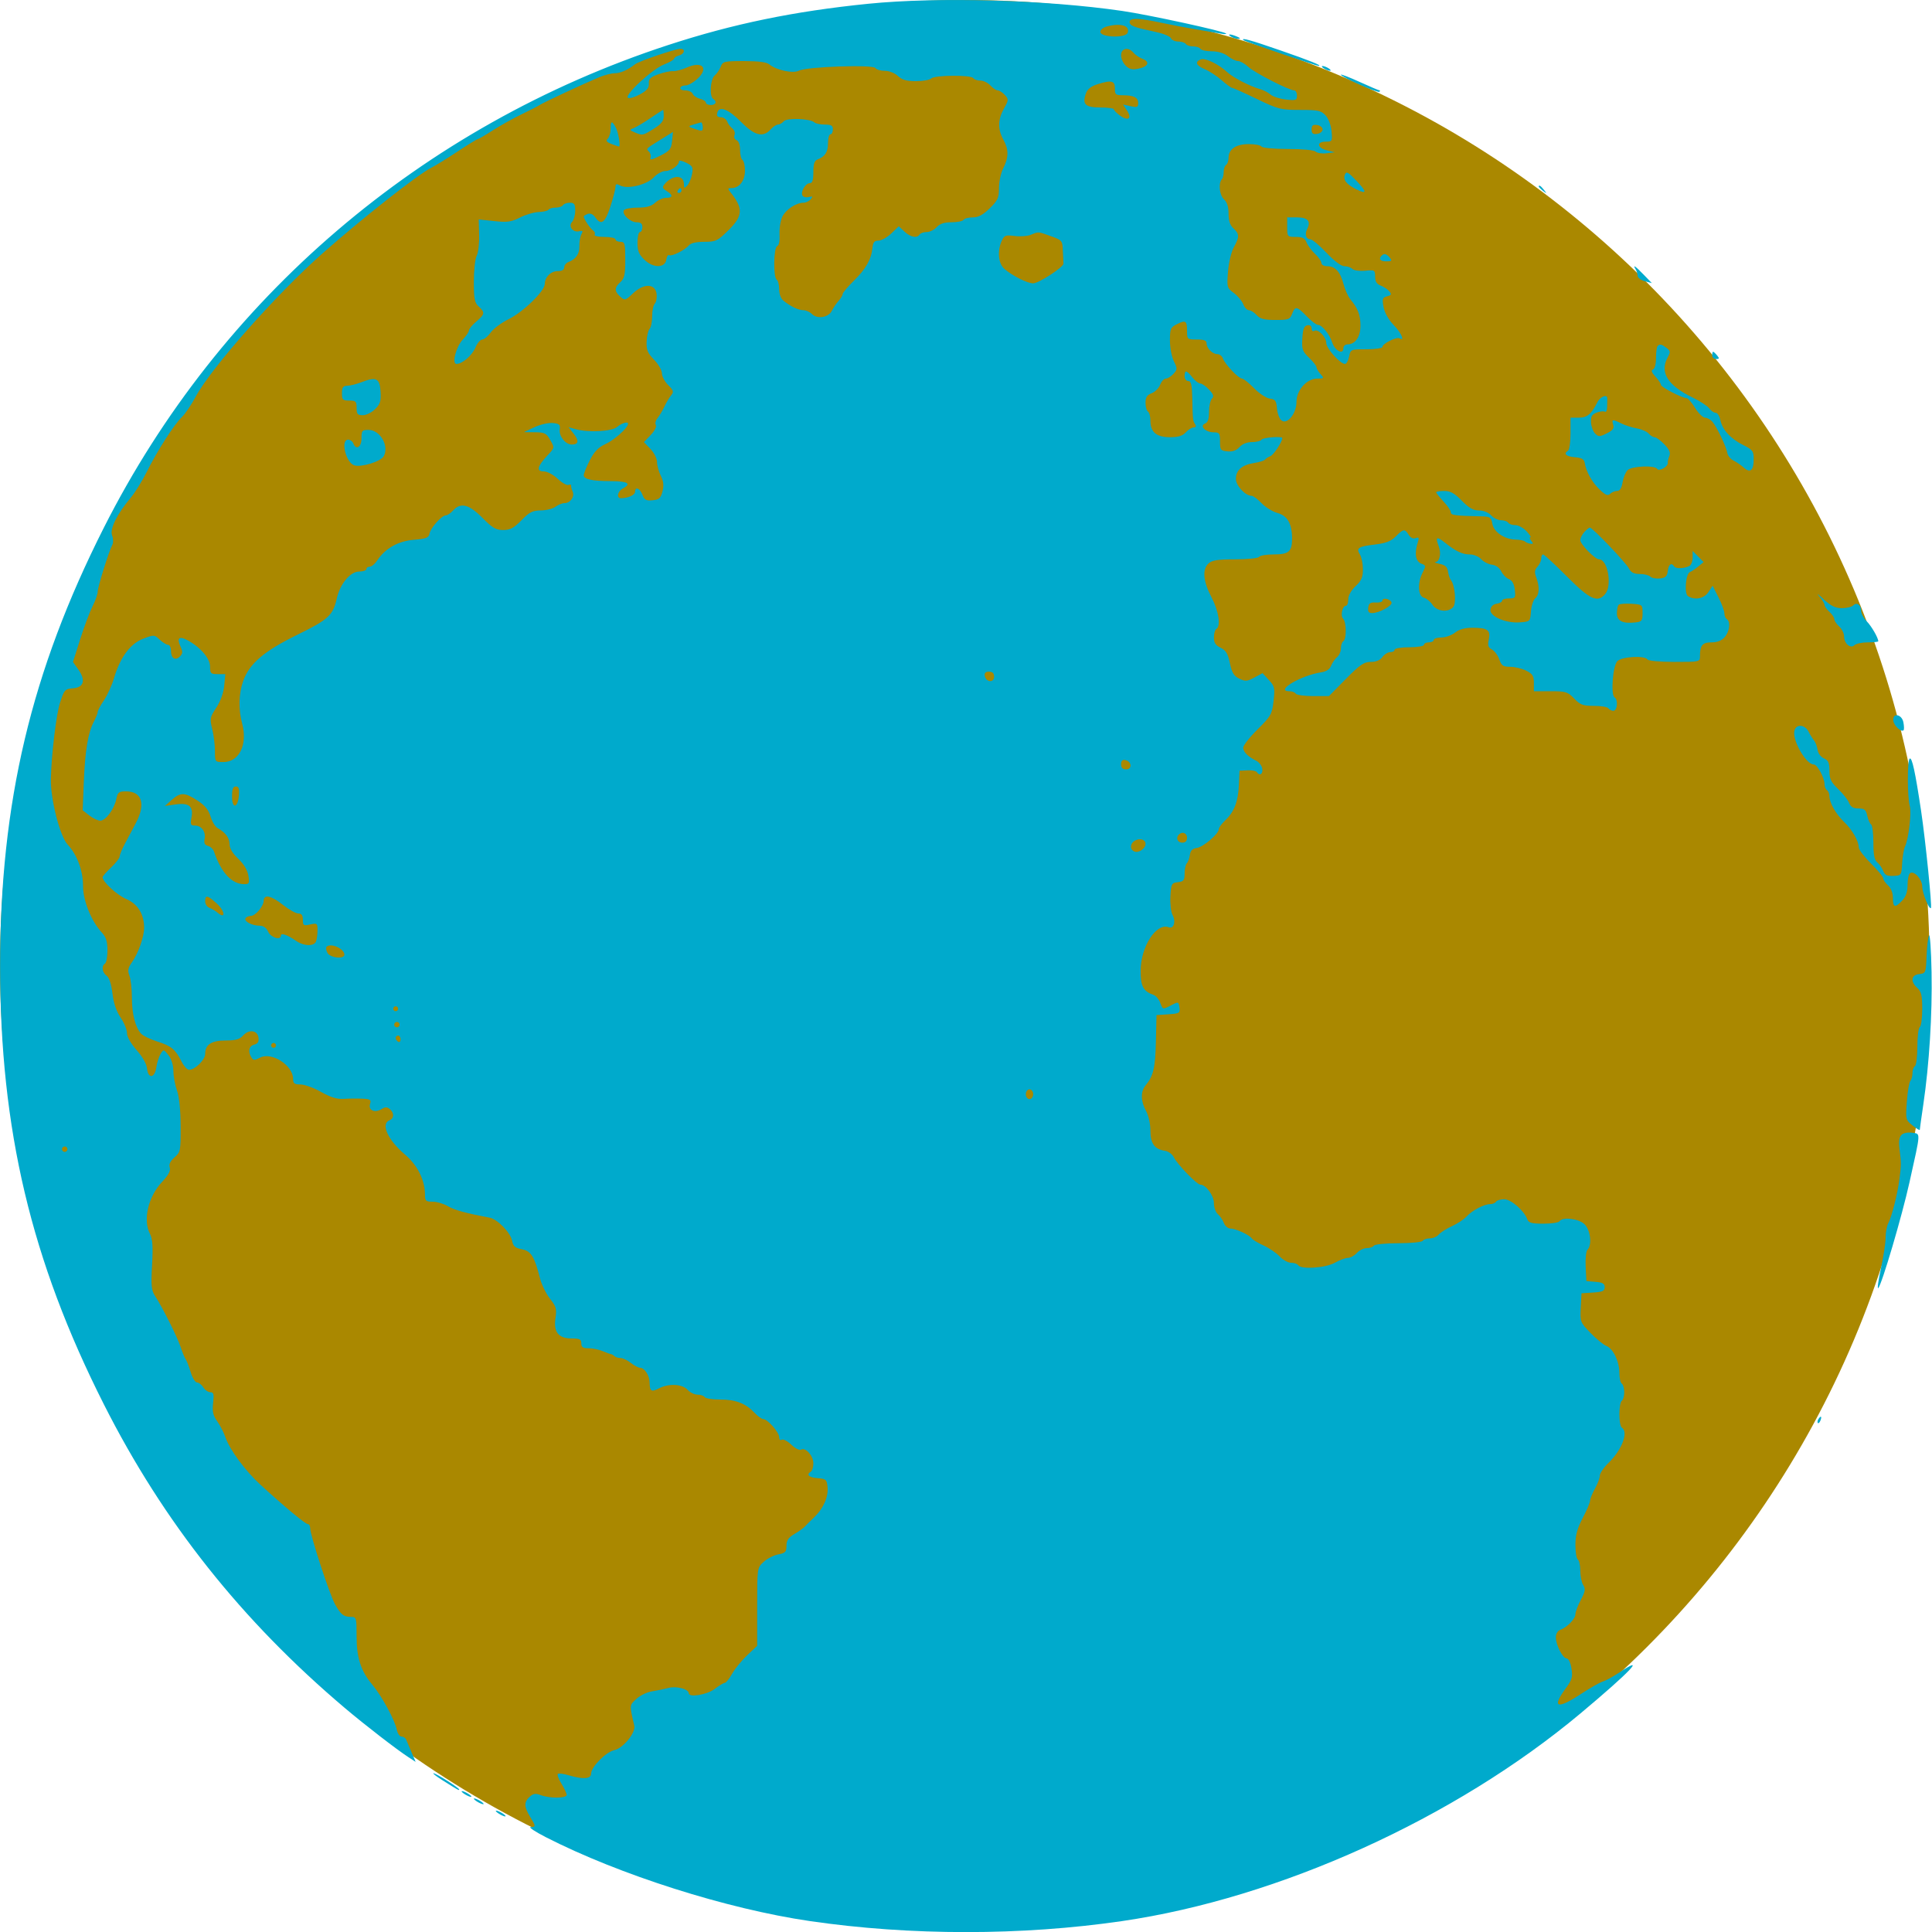
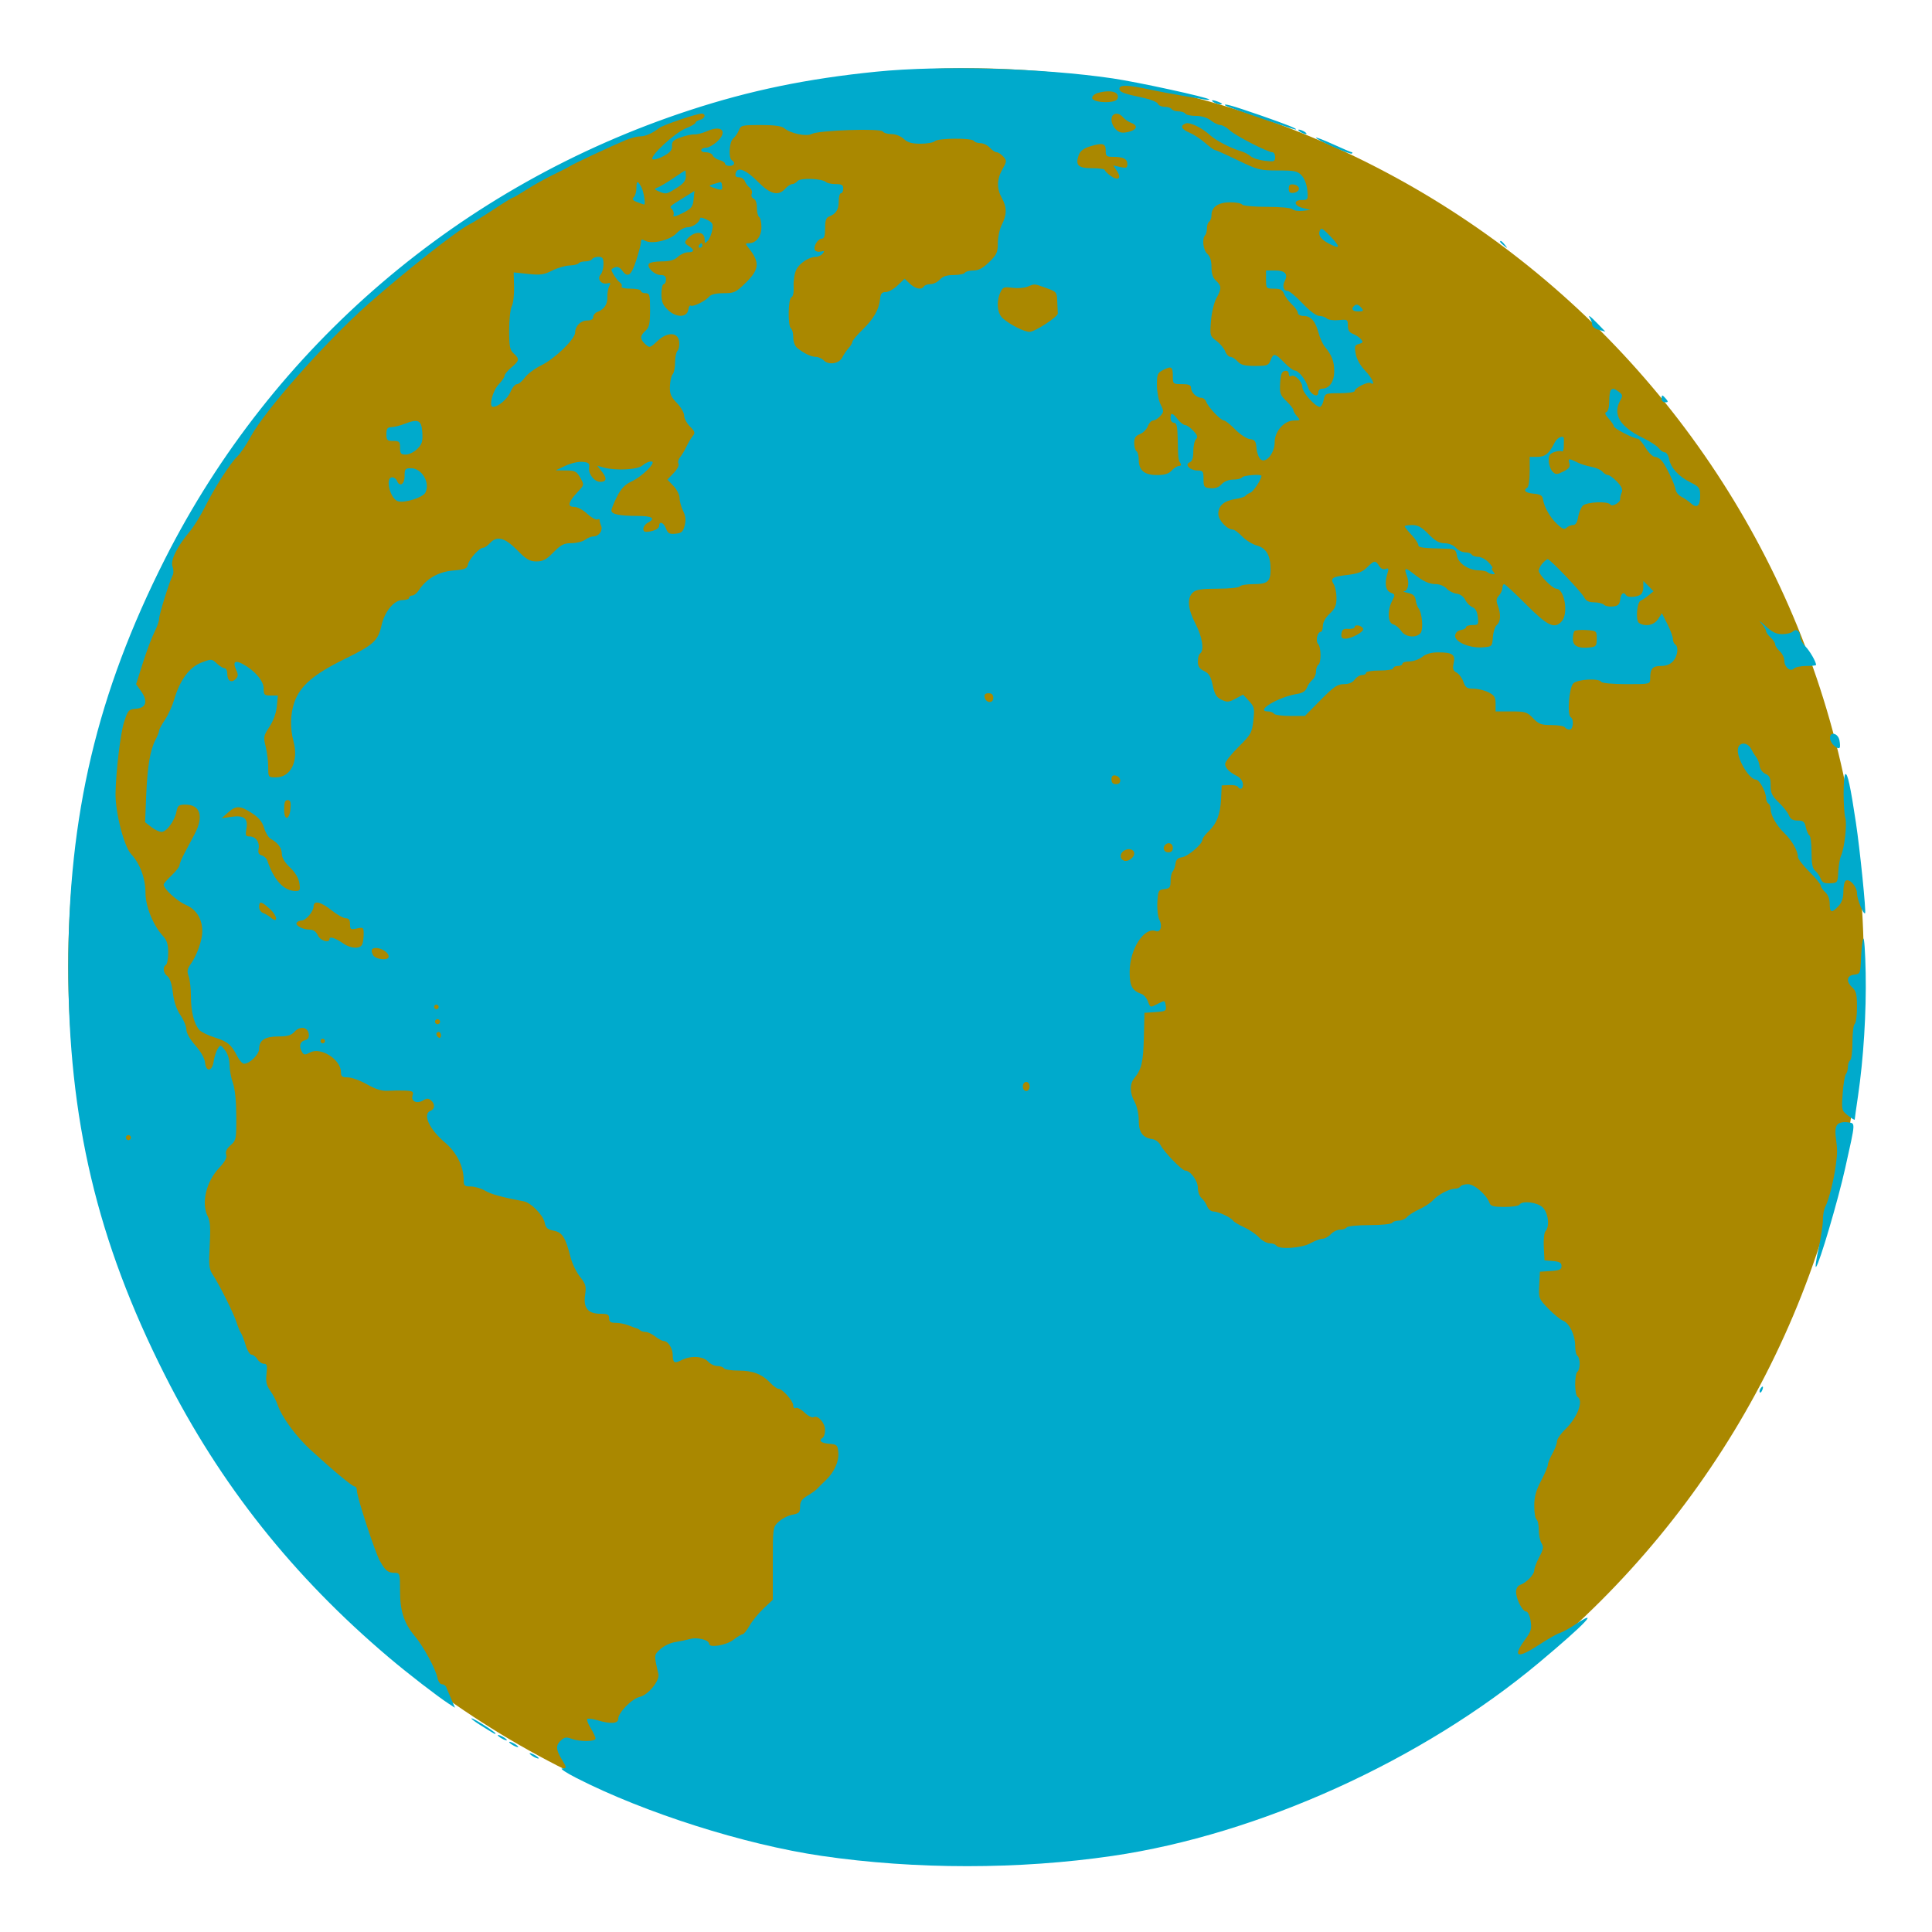
- <svg xmlns="http://www.w3.org/2000/svg" viewBox="0 0 791 791" width="56" height="56">
+ <svg xmlns="http://www.w3.org/2000/svg" viewBox="-30 -30 850 850" width="56" height="56">
  <circle fill="#aa8800" cx="395" cy="395" r="395" />
  <path fill="#00aacc" fill-rule="evenodd" d="M355.5 1.54c-30.403 3.064-55.447 8.232-82 16.921C172.695 51.449 89.913 122.253 42.543 216 12.717 275.027.041 328.563.041 395.5S12.717 515.973 42.543 575c24.339 48.168 56.414 88.573 98.732 124.371 8.157 6.9 21.243 17.01 26.06 20.132l2.834 1.838-1.675-3.921a699 699 0 0 1-2.192-5.17c-.284-.687-1.134-1.25-1.89-1.25s-1.625-1.237-1.933-2.75c-.828-4.08-6.181-13.916-10.123-18.603-4.575-5.439-6.356-10.928-6.356-19.592 0-7.682-.104-8.056-2.25-8.07-3.083-.021-4.183-.887-6.586-5.181-2.226-3.977-10.164-28.257-10.164-31.088 0-.944-.428-1.716-.951-1.716-1.014 0-9.436-6.989-19.281-16-6.448-5.902-12.746-14.459-14.569-19.794-.619-1.812-2.097-4.658-3.284-6.325-1.692-2.376-2.05-3.987-1.659-7.456.409-3.634.206-4.425-1.138-4.425-.9 0-2.199-.9-2.886-2s-1.849-2-2.582-2-1.901-1.912-2.595-4.25-1.606-4.7-2.028-5.25-1.315-2.703-1.986-4.785c-1.312-4.073-7.492-16.449-10.49-21.008-1.584-2.408-1.761-4.174-1.285-12.811.415-7.53.204-10.686-.851-12.707-2.977-5.707-.765-15.234 4.944-21.297 2.645-2.809 3.569-4.543 3.14-5.895-.416-1.31.2-2.618 1.947-4.137 2.444-2.125 2.552-2.676 2.51-12.79-.027-6.579-.588-12.08-1.485-14.57-.792-2.2-1.458-5.8-1.478-8-.023-2.443-.812-4.973-2.028-6.5-1.954-2.455-2.012-2.464-3.227-.5-.681 1.1-1.463 3.575-1.738 5.5-.64 4.479-3.373 4.802-3.798.45-.18-1.839-1.868-4.818-4.249-7.5-2.374-2.674-3.951-5.455-3.952-6.968 0-1.385-1.182-4.256-2.625-6.38-1.727-2.541-2.867-5.917-3.333-9.873-.45-3.811-1.319-6.458-2.376-7.231-1.851-1.353-2.21-4.044-.667-4.998.55-.34 1-2.776 1-5.413 0-3.62-.565-5.404-2.305-7.282-4.309-4.65-7.695-13.041-7.695-19.072 0-6.295-2.435-12.829-6.329-16.985-3.12-3.33-6.997-18.481-6.844-26.748.178-9.605 2.184-26.439 3.718-31.201 1.742-5.408 2.02-5.716 5.396-6 4.429-.372 5.222-3.357 2.067-7.787l-2.13-2.992 2.979-9.389c1.638-5.163 3.916-11.225 5.061-13.47S40 243.262 40 242.262c0-1.917 4.628-16.739 5.998-19.209.441-.796.397-2.515-.099-3.82-1.015-2.668 1.994-8.76 7.653-15.496 1.739-2.069 4.669-6.794 6.512-10.5 4.28-8.607 11.285-19.543 14.391-22.466 1.327-1.249 3.905-5.056 5.729-8.461 6.226-11.621 33.179-42.066 51.816-58.53 16.474-14.552 38.992-32.28 44.592-35.107 1.701-.859 6.528-3.836 10.727-6.617S195.211 57 195.525 57s3.137-1.641 6.273-3.648c3.136-2.006 8.402-4.943 11.702-6.525s6.675-3.319 7.5-3.859c1.66-1.085 18.291-8.838 24.372-11.361 2.13-.884 4.948-1.607 6.264-1.607 2.345 0 5.383-1.336 8.364-3.679C261.656 25.02 276.45 20 278.628 20c2.115 0 1.623 2.121-.628 2.71-1.1.288-2 .872-2 1.298s-1.913 1.53-4.25 2.452c-4.833 1.907-16.31 12.576-14.64 13.608.591.365 2.792-.276 4.89-1.425 2.868-1.571 3.776-2.672 3.658-4.435-.127-1.886.625-2.626 3.842-3.782 2.2-.79 4.9-1.369 6-1.287s3.662-.586 5.694-1.485c6.506-2.878 9.192.342 4.056 4.862-1.512 1.332-3.511 2.435-4.441 2.452-2.821.053-3.149 2.032-.337 2.032 1.425 0 2.834.634 3.132 1.41.297.775 1.633 1.684 2.968 2.019 1.336.335 2.428 1.051 2.428 1.59s.9.981 2 .981c2.109 0 2.691-1.455 1-2.5-1.627-1.005-1.179-8.107.604-9.586.882-.733 1.996-2.363 2.475-3.623.816-2.146 1.423-2.291 9.568-2.291 5.767 0 9.227.447 10.274 1.327 2.859 2.404 9.813 3.886 12.212 2.602 3.036-1.625 30.359-2.56 31.28-1.07.388.627 2.112 1.141 3.832 1.141 1.807 0 4.076.893 5.378 2.115 1.69 1.589 3.534 2.116 7.399 2.116 2.831 0 5.649-.502 6.263-1.116 1.39-1.39 16.365-1.49 17.215-.115.34.55 1.647 1 2.904 1s3.101.9 4.096 2 2.345 2 3 2 1.957.847 2.894 1.883c1.609 1.778 1.59 2.085-.345 5.53-2.531 4.506-2.603 8.526-.231 12.807 2.22 4.004 2.197 7.211-.083 11.684-.954 1.872-1.735 5.493-1.735 8.047 0 4.057-.479 5.111-3.792 8.346-2.749 2.684-4.659 3.703-6.941 3.703-1.732 0-3.427.45-3.767 1s-2.547 1-4.904 1c-3.016 0-4.822.593-6.096 2-.995 1.1-2.839 2-4.096 2s-2.564.45-2.904 1c-1.021 1.652-3.727 1.136-6.192-1.181l-2.321-2.18-3.067 2.93c-1.686 1.612-4.046 2.931-5.243 2.931-1.685 0-2.245.678-2.479 3-.473 4.708-2.701 8.633-7.637 13.458-2.509 2.452-4.561 4.892-4.561 5.421 0 .53-.748 1.79-1.661 2.799-.914 1.01-2.162 2.845-2.773 4.079-1.366 2.755-5.958 3.494-8.142 1.31-.862-.862-2.441-1.567-3.509-1.567-2.026 0-5.18-1.509-8.165-3.905-1.027-.824-1.75-2.763-1.75-4.691 0-1.807-.45-3.564-1-3.904-1.457-.9-1.28-13.24.196-13.732.742-.247 1.108-2.11.964-4.899-.128-2.475.416-5.75 1.209-7.279 1.514-2.918 5.636-5.59 8.623-5.59.97 0 2.294-.64 2.943-1.421.963-1.161.822-1.328-.765-.913-1.069.279-2.241.028-2.603-.558-.917-1.483 1.19-5.108 2.968-5.108 1.071 0 1.465-1.219 1.465-4.531 0-3.397.438-4.698 1.75-5.194 3.062-1.16 4.25-3.033 4.25-6.704 0-1.964.45-3.571 1-3.571s1-.9 1-2c0-1.596-.667-2-3.3-2-1.815 0-3.727-.397-4.25-.883-1.719-1.597-11.338-1.957-12.572-.47-.618.744-1.673 1.353-2.345 1.353s-2.038.9-3.033 2c-3.064 3.386-6.547 2.536-11.908-2.906-5.347-5.429-9.139-6.935-9.922-3.941-.347 1.327.063 1.847 1.455 1.847 1.066 0 2.233.787 2.594 1.75.362.962 1.321 2.247 2.132 2.855.81.608 1.204 1.809.875 2.668-.342.889.019 1.799.837 2.113.868.333 1.437 1.927 1.437 4.024 0 1.909.45 3.75 1 4.09s1 2.322 1 4.404c0 4.084-2.327 7.096-5.484 7.096-1.608 0-1.658.209-.421 1.75 5.288 6.586 5.115 9.633-.879 15.538-4.441 4.373-5.151 4.712-9.878 4.712-3.275 0-5.531.528-6.321 1.479-1.611 1.942-7.038 4.626-8.067 3.99-.444-.274-.952.521-1.129 1.766-.502 3.541-5.315 3.624-8.935.155-2.308-2.21-2.886-3.628-2.886-7.077 0-2.372.45-4.313 1-4.313s1-.9 1-2c0-1.431-.667-2-2.345-2-2.671 0-6.182-3.338-5.194-4.937.361-.585 2.899-1.063 5.64-1.063 3.6 0 5.578-.555 7.129-2 1.181-1.1 3.187-2 4.459-2 2.868 0 2.961-1.113.235-2.815-1.705-1.065-1.854-1.565-.832-2.796 3.219-3.878 7.908-3.919 7.908-.068 0 1.831.18 1.915 1.373.643.755-.805 1.638-2.902 1.964-4.659.519-2.809.233-3.373-2.373-4.673-1.63-.813-2.964-1.095-2.964-.627 0 1.689-3.193 3.995-5.531 3.995-1.313 0-3.475 1.173-4.804 2.606-2.827 3.048-10.723 4.969-13.756 3.346-1.503-.805-1.909-.688-1.909.554 0 .867-.939 4.482-2.087 8.035-2.188 6.773-3.782 7.911-6.216 4.437-.89-1.271-2.026-1.789-3.057-1.393-.902.346-1.64.812-1.64 1.036 0 1 2.622 4.957 3.771 5.69.699.447 1.01 1.234.691 1.75-.329.533 1.393.939 3.979.939 2.507 0 4.559.45 4.559 1s.9 1 2 1c1.818 0 2 .667 2 7.345 0 6.075-.346 7.658-2 9.155-2.51 2.271-2.523 3.716-.057 5.949 1.87 1.692 2.068 1.64 5.25-1.37 4.416-4.177 9.141-4.034 9.635.293.181 1.579-.157 3.357-.75 3.95S267 127.245 267 129.5s-.471 4.571-1.047 5.147-1.121 2.908-1.212 5.184c-.136 3.423.39 4.708 3.047 7.45 1.767 1.823 3.212 4.326 3.212 5.562s1.152 3.4 2.56 4.808c2.209 2.209 2.374 2.784 1.207 4.204-.744.905-1.989 2.995-2.767 4.645s-2.04 3.759-2.805 4.687-1.073 2.202-.684 2.831c.392.634-.539 2.446-2.089 4.063L263.626 181l2.687 2.805c1.478 1.542 2.687 3.948 2.687 5.346s.695 3.934 1.544 5.636c1.115 2.236 1.307 4.014.692 6.404-.712 2.77-1.372 3.36-4.044 3.622-2.649.26-3.36-.123-4.168-2.25-1.035-2.722-3.024-3.499-3.024-1.18 0 1.286-2.84 2.572-5.75 2.603-1.983.022-1.451-2.808.75-3.986 3.68-1.97 2.057-3-4.75-3.014-7.888-.016-11.25-.743-11.25-2.433 0-.668 1.103-3.393 2.452-6.057 1.779-3.515 3.492-5.323 6.25-6.595 4.977-2.296 11.524-8.901 8.823-8.901-1.027 0-2.737.788-3.8 1.75-2.102 1.904-11.741 2.442-17.084.954l-2.859-.797 2.095 2.664c2.281 2.9 2.012 4.429-.781 4.429-2.565 0-5.306-3.432-4.923-6.164.277-1.978-.161-2.383-2.859-2.645-1.752-.169-5.127.602-7.5 1.714l-4.314 2.022 4.5.043c3.982.038 4.707.406 6.294 3.194 1.793 3.149 1.792 3.152-1.106 6.243-4.226 4.509-4.733 6.593-1.602 6.593 1.427 0 3.91 1.304 5.718 3.002 1.758 1.651 3.753 2.792 4.434 2.536s1.172-.145 1.091.248.2 1.507.624 2.477c.919 2.101-.965 4.737-3.384 4.737-.928 0-2.56.661-3.628 1.468-1.067.808-3.762 1.483-5.988 1.5-3.383.027-4.688.688-7.953 4.032-3.121 3.196-4.626 4-7.491 4-2.978 0-4.417-.846-8.509-5-5.454-5.538-8.919-6.404-12-3-.995 1.1-2.331 2-2.968 2-1.676 0-6.276 5.154-6.694 7.5-.299 1.672-1.354 2.082-6.428 2.5-6.454.532-11.761 3.553-15.046 8.567-.877 1.338-2.217 2.433-2.979 2.433s-1.385.45-1.385 1-1.327 1-2.949 1c-3.649 0-7.819 5.02-9.172 11.042-1.551 6.902-3.427 8.623-16.244 14.901-13.591 6.656-19.576 11.785-22.094 18.933-1.831 5.2-1.972 11.482-.39 17.398 2.29 8.562-1.213 15.726-7.69 15.726-3.442 0-3.461-.025-3.461-4.557 0-2.507-.505-6.564-1.123-9.016-1.046-4.155-.932-4.745 1.67-8.677 1.72-2.6 2.967-6.048 3.25-8.984l.457-4.766h-3.127c-2.837 0-3.127-.29-3.127-3.132 0-3.321-4.031-7.987-9.318-10.786-3.364-1.781-4.359-.863-2.792 2.576.994 2.182.95 2.93-.242 4.122-1.887 1.887-3.648.758-3.648-2.339 0-1.343-.533-2.441-1.186-2.441s-2.195-.949-3.43-2.109c-2.199-2.066-2.34-2.073-6.792-.373-5.267 2.012-9.453 7.687-11.936 16.185-.836 2.862-2.676 6.904-4.088 8.982-1.413 2.079-2.571 4.237-2.574 4.797-.004.56-.718 2.368-1.587 4.018-2.366 4.491-3.564 11.698-4.093 24.614l-.475 11.614 2.715 2.136c1.494 1.175 3.524 2.136 4.513 2.136 2.219 0 5.739-4.779 6.566-8.916.54-2.699 1.03-3.084 3.921-3.084 6.593 0 8.204 5.16 4.058 13a2701 2701 0 0 1-4.496 8.461C49.952 347.64 49 349.966 49 350.63s-1.575 2.693-3.5 4.509-3.5 3.618-3.5 4.004c0 1.901 5.865 7.299 9.73 8.956 4.695 2.012 7.27 6.172 7.27 11.743 0 3.723-2.385 10.485-4.987 14.139-1.635 2.297-1.833 3.362-1.021 5.499.555 1.458 1.008 5.479 1.008 8.936 0 6.621 1.347 11.997 3.685 14.711.771.895 3.813 2.385 6.76 3.312 5.716 1.798 7.353 3.164 9.96 8.311.906 1.787 2.249 3.25 2.986 3.25 2.457 0 6.609-4.084 6.609-6.501 0-3.835 2.547-5.499 8.416-5.499 4.042 0 5.706-.478 7.124-2.044 2.408-2.661 5.857-2.185 6.289.867.237 1.67-.255 2.476-1.75 2.867-2.189.572-2.672 2.824-1.129 5.264.787 1.243 1.29 1.256 3.468.09 4.743-2.538 13.582 3.11 13.582 8.679 0 1.866.544 2.277 3.015 2.277 1.658 0 5.465 1.382 8.459 3.072 3.889 2.195 6.526 3.002 9.235 2.825 2.085-.136 5.509-.168 7.608-.072 3.333.153 3.737.43 3.181 2.18-.81 2.553 1.988 3.797 4.713 2.095 1.497-.935 2.273-.943 3.367-.035 1.856 1.54 1.816 3.846-.078 4.573-3.74 1.436-.767 8.049 6.327 14.076 5.127 4.355 8.173 10.491 8.173 16.464 0 2.495.363 2.822 3.132 2.822 1.723 0 4.535.83 6.25 1.844 2.655 1.57 7.461 2.892 17.118 4.707 3.117.585 8.471 6.052 9.124 9.317.479 2.396 1.234 3.07 4.024 3.594 3.757.705 5.161 2.944 7.418 11.828.669 2.635 2.518 6.429 4.109 8.431 2.54 3.196 2.814 4.172 2.24 7.999-.853 5.689 1.256 8.28 6.74 8.28 3.178 0 3.845.347 3.845 2 0 1.546.667 2 2.935 2 1.614 0 4.202.525 5.75 1.166 1.548.642 3.115 1.204 3.482 1.25.366.046 1.004.421 1.416.834.413.412 1.515.75 2.449.75s2.842.9 4.241 2 3.097 2 3.774 2c1.847 0 3.885 3.162 3.921 6.083.044 3.538.733 3.955 3.853 2.327 3.966-2.069 9.527-1.788 11.679.59.995 1.1 2.839 2 4.096 2s2.564.45 2.904 1 3.222 1 6.405 1c6.335 0 10.422 1.59 14.071 5.474 1.305 1.389 2.885 2.526 3.511 2.526 1.748 0 6.513 5.388 6.513 7.364 0 1.003.463 1.468 1.081 1.086.595-.368 2.358.555 3.919 2.05 1.568 1.502 3.349 2.402 3.982 2.011 1.785-1.103 5.018 2.495 5.018 5.585 0 1.532-.45 3.064-1 3.404-2.042 1.262-.89 2.388 2.75 2.69 3.447.285 3.776.58 4.07 3.652.387 4.04-1.727 8.793-5.515 12.402-1.543 1.469-3.255 3.17-3.805 3.78s-2.463 1.972-4.25 3.028c-2.48 1.464-3.25 2.607-3.25 4.822 0 2.507-.462 2.99-3.378 3.537-1.858.349-4.558 1.727-6 3.064-2.618 2.426-2.622 2.452-2.622 18.393v15.963l-4.065 3.835c-2.236 2.109-5.019 5.522-6.184 7.584-1.166 2.063-2.516 3.75-3.002 3.75s-2.357 1.125-4.16 2.5c-3.105 2.368-10.578 3.602-10.597 1.75-.018-1.705-5.057-3.045-8.243-2.193-1.787.478-4.882 1.121-6.877 1.428-1.996.308-4.859 1.701-6.364 3.095-2.838 2.63-2.817 2.351-.833 10.921.668 2.888-4.502 9.241-8.175 10.045-3.422.748-9.5 6.913-9.5 9.636 0 2.169-3.302 2.407-9.14.658-2.13-.638-4.146-.887-4.481-.553s.344 2.147 1.507 4.028c1.163 1.882 2.114 3.93 2.114 4.553 0 1.423-6.926 1.491-10.575.104-2.151-.818-3.086-.684-4.565.655-2.376 2.15-2.342 4.069.144 8.147 2.433 3.992 2.446 4.213.246 4.276-.963.027 1.85 1.891 6.25 4.142 30.086 15.387 74.001 29.344 108 34.324 41.153 6.029 86.847 6.029 128 0 64.28-9.416 136.147-41.984 187.577-85.005 20.556-17.194 27.385-24.431 15.663-16.596-2.332 1.558-5.261 3.148-6.509 3.533-1.247.384-5.297 2.69-9 5.123-9.776 6.426-12.01 5.602-6.206-2.291 2.616-3.557 2.937-4.665 2.372-8.197-.375-2.347-1.205-4.083-1.952-4.083-1.624 0-4.445-5.511-4.445-8.685 0-1.363.747-2.641 1.75-2.995 2.803-.99 6.25-4.519 6.25-6.4 0-.952.995-3.595 2.211-5.873 1.826-3.421 2-4.48 1-6.081-.666-1.066-1.211-3.718-1.211-5.893s-.45-4.233-1-4.573-1-3.021-1-5.957c0-3.999.753-6.772 3-11.043 1.65-3.137 3-6.319 3-7.071 0-.753.9-2.971 2-4.929s2-4.359 2-5.334c0-.976 1.596-3.321 3.548-5.212 5.522-5.353 8.293-12.698 5.452-14.454-.55-.34-1-2.815-1-5.5s.45-5.16 1-5.5 1-1.915 1-3.5-.45-3.16-1-3.5-1-2.322-1-4.405c0-4.727-2.531-9.957-5.356-11.068-1.179-.464-4.081-2.839-6.449-5.278-4.202-4.331-4.297-4.576-4-10.342l.305-5.907 4.75-.305c3.879-.249 4.75-.65 4.75-2.189 0-1.457-.853-1.956-3.75-2.196l-3.75-.31-.304-5.896c-.168-3.242.17-6.37.75-6.95 1.966-1.966 1.223-8.147-1.26-10.48-2.436-2.287-9.028-3.048-10.186-1.174-.34.55-3.306 1-6.59 1-4.788 0-6.094-.347-6.586-1.75-1.237-3.53-6.65-8.25-9.461-8.25-1.51 0-3.023.45-3.363 1s-1.422 1-2.405 1c-2.489 0-7.406 2.581-9.659 5.07-1.037 1.147-3.737 2.928-5.998 3.958s-4.69 2.57-5.397 3.422-2.329 1.55-3.604 1.55c-1.276 0-2.597.45-2.937 1-.341.552-4.824 1-10 1s-9.659.448-10 1c-.34.55-1.647 1-2.904 1s-3.101.9-4.096 2-2.627 2-3.625 2-3.417.9-5.375 2c-3.821 2.146-13.877 2.817-15 1-.34-.55-1.638-1-2.885-1s-3.357-1.164-4.691-2.586-4.309-3.446-6.613-4.497c-2.305-1.052-4.451-2.334-4.77-2.851-.867-1.402-6.579-4.066-8.719-4.066-1.031 0-2.263-1.03-2.743-2.291-.479-1.26-1.593-2.89-2.475-3.623-.882-.732-1.604-2.772-1.604-4.534 0-3.092-3.311-7.552-5.606-7.552-1.352 0-9.346-8.269-10.775-11.146-.648-1.306-2.271-2.506-3.644-2.695-4.245-.585-5.975-2.983-5.975-8.284 0-2.784-.767-6.197-1.818-8.095-2.185-3.941-2.238-7.903-.139-10.425 3.168-3.808 3.953-7.136 4.202-17.806l.255-10.951 4.411-.294c5.158-.343 5.355-.472 4.92-3.214-.312-1.962-.494-1.996-3.195-.586-3.658 1.91-3.516 1.942-4.646-1.03-.528-1.389-1.754-2.807-2.725-3.152-4.206-1.492-5.265-3.466-5.265-9.808 0-9.918 6.395-19.835 11.523-17.867 2.037.782 2.995-2.311 1.551-5.01-.656-1.225-1.054-4.682-.883-7.682.29-5.118.479-5.475 3.059-5.771 2.368-.273 2.75-.766 2.75-3.55 0-1.779.412-3.661.915-4.184.504-.522 1.066-2.075 1.25-3.45.241-1.795 1.04-2.594 2.835-2.833 2.647-.353 9-5.78 9-7.689 0-.621 1.154-2.214 2.565-3.539 3.705-3.481 5.329-7.621 5.651-14.412l.284-5.974 3.263-.16c1.794-.088 3.509.237 3.809.723 1.072 1.734 2.562.845 2.248-1.341-.176-1.224-1.285-2.704-2.463-3.289-3.476-1.725-5.357-3.618-5.357-5.39 0-.912 2.647-4.278 5.882-7.48 5.494-5.436 5.926-6.204 6.539-11.625.603-5.322.442-6.036-1.932-8.598l-2.59-2.794-3.348 1.804c-2.927 1.576-3.701 1.633-6.15.45-2.218-1.071-3.022-2.392-3.856-6.342-.829-3.921-1.642-5.27-3.8-6.304-2.055-.986-2.745-2.041-2.745-4.203 0-1.587.45-3.164 1-3.504 1.922-1.188.975-7.344-2-13-3.431-6.522-3.846-11.425-1.171-13.845 1.42-1.285 3.865-1.655 10.941-1.655 5.011 0 9.39-.45 9.73-1s2.976-1 5.859-1c6.315 0 7.641-1.128 7.641-6.501 0-6.091-1.885-9.363-6.048-10.499-1.951-.532-4.848-2.325-6.437-3.984S513.096 203 512.448 203c-2.566 0-6.448-4.165-6.448-6.918 0-3.566 2.49-5.743 7.458-6.519 2.177-.34 4.202-.976 4.5-1.414s1.28-1.066 2.182-1.398c1.308-.482 4.86-5.893 4.86-7.405 0-.851-7.948-.24-8.5.654-.34.55-2.097 1-3.904 1-2.042 0-3.988.776-5.14 2.049-1.263 1.395-2.826 1.953-4.905 1.75-2.806-.275-3.051-.6-3.051-4.05 0-3.382-.258-3.75-2.628-3.75-3.314.001-5.901-2.667-3.485-3.594 1.129-.433 1.613-1.877 1.613-4.812 0-2.306.534-4.727 1.187-5.38.915-.915.647-1.761-1.175-3.7-1.298-1.382-2.925-2.513-3.614-2.513s-2.138-1.125-3.219-2.5c-2.378-3.022-3.179-3.148-3.179-.5 0 1.111.667 2 1.5 2 1.181 0 1.532 1.54 1.652 7.25.185 8.777.202 8.933 1.183 10.5.488.778.253 1.25-.621 1.25-.772 0-2.219.9-3.214 2-1.32 1.458-3.08 2-6.5 2-5.535 0-8-2.086-8-6.77 0-1.711-.45-3.39-1-3.73s-1-1.953-1-3.584c0-2.249.609-3.197 2.518-3.923 1.385-.526 2.949-2.09 3.475-3.475S476.567 155 477.32 155c.754 0 2.161-.874 3.127-1.942 1.633-1.804 1.644-2.169.155-5.153-.881-1.767-1.602-5.585-1.602-8.485 0-4.836.244-5.395 2.94-6.74 3.526-1.759 4.06-1.366 4.06 2.987 0 3.222.133 3.333 4 3.333 2.97 0 4 .405 4 1.571 0 2.034 2.412 4.429 4.46 4.429.882 0 1.879.787 2.216 1.75.816 2.329 6.427 8.25 7.817 8.25.606 0 2.836 1.777 4.957 3.948s5.024 4.084 6.452 4.25c2.203.256 2.644.86 2.904 3.976.168 2.021.983 4.236 1.811 4.923 2.348 1.949 6.183-2.726 6.183-7.536 0-4.847 4.212-9.561 8.542-9.561 2.812 0 2.881-.096 1.313-1.829-.91-1.006-1.655-2.271-1.655-2.813 0-.541-1.37-2.296-3.044-3.9-2.714-2.601-3.013-3.46-2.75-7.928.225-3.835.705-5.089 2.044-5.344 1.088-.207 1.75.285 1.75 1.3 0 .898.478 1.337 1.063.975 1.543-.953 4.937 2.483 4.937 4.998 0 2.186 5.709 8.541 7.673 8.541.592 0 1.347-1.35 1.677-3 .593-2.966.675-3 7.125-3 3.589 0 6.525-.438 6.525-.974 0-1.34 5.83-4.249 7.029-3.508 2.322 1.435.674-2.24-2.454-5.476-2.092-2.163-3.697-5.026-4.123-7.353-.614-3.356-.441-3.879 1.446-4.373 1.766-.461 1.927-.822.914-2.042-.676-.815-2.261-1.874-3.521-2.353-1.635-.622-2.291-1.673-2.291-3.673 0-2.675-.184-2.783-4.087-2.411-2.247.214-4.587-.111-5.2-.724-.612-.612-2.083-1.113-3.268-1.113-1.315 0-4.183-2.144-7.357-5.5-2.86-3.025-5.813-5.5-6.561-5.5-1.833 0-2.468-2.09-1.315-4.328 1.598-3.101.192-4.672-4.181-4.672H527v4c0 3.91.079 4 3.525 4 2.731 0 3.72.507 4.394 2.25.478 1.237 2.042 3.341 3.475 4.674s2.606 3.021 2.606 3.75c0 .737 1.078 1.326 2.429 1.326 3.26 0 5.291 2.233 6.634 7.295.614 2.313 1.863 5.105 2.776 6.205 3.117 3.754 4.161 6.471 4.161 10.831 0 4.595-2.136 7.669-5.329 7.669-.919 0-1.671.708-1.671 1.573 0 2.784-3.448 1.063-4.526-2.259-1.155-3.559-4.2-7.314-5.933-7.314-.632 0-2.675-1.575-4.541-3.5-4.038-4.166-4.751-4.285-6-1-.865 2.275-1.479 2.5-6.82 2.5-4.6 0-6.262-.433-7.68-2-.995-1.1-2.426-2-3.18-2-.753 0-1.786-1.095-2.294-2.433-.509-1.338-2.243-3.407-3.853-4.597-2.842-2.102-2.912-2.357-2.393-8.816.295-3.674 1.359-8.121 2.377-9.933 2.343-4.173 2.317-5.482-.157-7.721-1.394-1.261-2-3.08-2-6 0-2.831-.61-4.742-1.881-5.892-1.849-1.674-2.372-6.689-.855-8.206.405-.404.736-1.759.736-3.01s.45-2.552 1-2.892 1-1.647 1-2.904c0-3.54 3.038-5.596 8.27-5.596 2.536 0 4.89.45 5.23 1 .347.561 5.11 1 10.859 1 5.958 0 10.69.449 11.314 1.073.59.59 2.592.894 4.45.675l3.377-.397-3.25-.801c-4.022-.99-4.363-3.55-.474-3.55 2.66 0 2.761-.179 2.395-4.25-.221-2.471-1.247-5.192-2.45-6.5-1.831-1.99-3.039-2.25-10.462-2.25-7.901 0-8.939-.264-17.706-4.5-5.122-2.475-9.645-4.5-10.051-4.5s-2.34-1.406-4.297-3.125c-1.958-1.719-5.055-3.75-6.882-4.514-3.611-1.508-4.261-3.064-1.692-4.049 1.824-.7 7.259 1.93 10.832 5.242 2.437 2.257 9.19 5.736 13.537 6.972 1.375.391 3.269 1.386 4.209 2.211.941.825 3.753 1.73 6.25 2.011 4.127.465 4.541.318 4.541-1.618 0-1.171-.515-2.13-1.145-2.13-2.103 0-16.17-7.211-18.77-9.622-1.41-1.308-3.296-2.378-4.19-2.378s-2.769-.9-4.168-2c-1.588-1.249-4.057-2-6.576-2-2.218 0-4.311-.45-4.651-1s-1.69-1-3-1-2.66-.45-3-1-1.731-1-3.09-1c-1.36 0-2.706-.609-2.992-1.352-.285-.744-3.084-1.897-6.218-2.563-9.114-1.934-10.7-2.543-10.7-4.109 0-1.76 3.782-1.634 13.5.453 3.575.767 9.65 1.921 13.5 2.565s8.35 1.415 10 1.716 2.775.31 2.5.022c-.945-.987-31.506-7.638-42.5-9.248-31.044-4.548-75.578-5.808-104-2.944m97.5 9.355c-1.375.382-2.5 1.35-2.5 2.15 0 2.259 10.302 2.635 11.157.407 1.136-2.961-2.909-4.156-8.657-2.557M504 15c.825.533 2.175.945 3 .914.989-.036.819-.347-.5-.914-2.749-1.181-4.328-1.181-2.5 0m5.114 1.447c.521.522 29.927 10.568 30.799 10.523 1.537-.08-3.556-2.136-15.738-6.355-12.235-4.237-16.238-5.345-15.061-4.168m-49.447 4.22c-1.267 1.266-.661 4.339 1.228 6.228 1.447 1.447 2.671 1.737 5.175 1.224 4.046-.827 4.893-2.802 1.72-4.009-1.305-.496-2.971-1.624-3.704-2.506-1.389-1.675-3.281-2.076-4.419-.937M542 28c.825.533 1.95.969 2.5.969s.325-.436-.5-.969-1.95-.969-2.5-.969-.325.436.5.969m7 2.59c0 .894 15.141 7.603 15.76 6.983.315-.315.33-.573.032-.573s-3.973-1.564-8.167-3.475S549 30.293 549 30.59m-99.5 3.842c-2.775.863-4.276 2.023-4.902 3.789-1.59 4.487-.277 5.779 5.871 5.779 3.042 0 5.545.337 5.562.75s1.147 1.562 2.509 2.553c3.338 2.43 5.057 1.257 2.927-1.994l-1.642-2.506 3.087.678c2.636.579 3.088.389 3.088-1.295 0-2.272-1.827-3.186-6.371-3.186-2.835 0-3.203-.317-3.168-2.723.046-3.217-1.355-3.588-6.961-1.845M266.362 48.318c-2.674 1.825-5.762 3.67-6.862 4.1-1.9.743-1.875.835.5 1.838 3.079 1.301 3.197 1.276 7.917-1.704 2.82-1.78 3.833-3.098 3.833-4.986 0-1.411-.118-2.566-.263-2.566-.144 0-2.451 1.493-5.125 3.318M250 52.8c0 1.54-.523 3.323-1.163 3.963-.884.884-.508 1.412 1.565 2.2 1.501.57 2.852 1.037 3.002 1.037.738 0-.206-5.774-1.266-7.75-1.598-2.977-2.138-2.838-2.138.55m34-1.838c-2.11.644-2.227.862-.75 1.4 4.231 1.542 4.616 1.506 4.471-.419-.081-1.069-.388-1.898-.684-1.843-.295.055-1.662.443-3.037.862M537 53c0 1.646.518 2.065 2.25 1.82 1.237-.176 2.25-.995 2.25-1.82s-1.013-1.644-2.25-1.82c-1.732-.245-2.25.174-2.25 1.82m-266.5 4.146c-6.29 3.91-6.072 3.682-4.761 4.993.607.607.863 1.734.568 2.504-.375.976.821.713 3.962-.872 3.949-1.994 4.546-2.728 4.891-6.021.216-2.062.381-3.741.366-3.731-.014.01-2.276 1.418-5.026 3.127m280.136 14.359c-.819 2.136.598 3.967 4.632 5.979 4.48 2.235 4.481 1.146.005-3.559-3.37-3.542-4.067-3.905-4.637-2.42M630 76.378c0 .207.788.995 1.75 1.75 1.586 1.243 1.621 1.208.378-.378-1.307-1.666-2.128-2.195-2.128-1.372M277.5 78c-.34.55-.141 1 .441 1S279 78.55 279 78s-.198-1-.441-1-.719.45-1.059 1m-47 6c-.34.55-1.69 1-3 1s-2.615.376-2.899.836-2.101.896-4.037.969c-1.937.073-5.401 1.091-7.698 2.264-3.532 1.801-5.158 2.026-10.524 1.451l-6.347-.68.173 6.33c.096 3.482-.353 7.313-.997 8.514-.644 1.202-1.171 5.969-1.171 10.595 0 7.141.302 8.684 2 10.221 2.662 2.409 2.538 3.177-1 6.153-1.65 1.389-3 3.023-3 3.631 0 .609-1.142 2.298-2.538 3.755-2.747 2.868-4.568 9.961-2.558 9.961 2.362 0 6.408-3.502 7.746-6.704.757-1.813 2.015-3.296 2.795-3.296s2.339-1.292 3.463-2.871 4.45-4.048 7.389-5.486c5.866-2.87 14.685-11.441 14.735-14.321.051-2.907 2.468-5.322 5.328-5.322 1.704 0 2.64-.543 2.64-1.531 0-.843.787-1.83 1.75-2.194 3.063-1.16 4.552-3.342 4.462-6.535-.049-1.706.326-3.877.832-4.823.738-1.378.562-1.627-.881-1.249-2.571.672-4.648-2.019-2.942-3.812.709-.746 1.287-2.819 1.284-4.606-.004-2.676-.392-3.25-2.196-3.25-1.205 0-2.469.45-2.809 1M422 96.145c-1.375.561-4.348.775-6.607.476-3.668-.485-4.23-.275-5.25 1.965-1.914 4.2-1.418 9.357 1.107 11.526 3.316 2.849 9.373 5.888 11.734 5.888 2.314 0 12.571-6.688 12.416-8.095-.055-.498-.167-2.841-.25-5.207-.146-4.187-.278-4.349-4.9-6.005-5.39-1.932-4.927-1.902-8.25-.548m143.667 8.522c-1.379 1.379-.58 2.333 1.955 2.333 2.218 0 2.431-.232 1.378-1.5-1.355-1.632-2.298-1.868-3.333-.833m103.998 5.583c.43.688.794 1.891.809 2.675.014.784 1.332 1.776 2.928 2.204l2.901.779-3.348-3.454c-3.466-3.577-4.643-4.365-3.29-2.204m9.002 31.417c-.367.366-.667 2.579-.667 4.916 0 2.496-.516 4.435-1.25 4.696-.868.31-.563 1.195 1 2.898 1.237 1.349 2.258 2.873 2.268 3.387.018.947 8.711 5.436 10.526 5.436.541 0 2.096 1.8 3.456 4s3.196 4 4.081 4 2.265.787 3.066 1.75c1.886 2.265 5.656 10.183 6.058 12.725.172 1.086 1.318 2.476 2.547 3.089 1.229.612 3.109 1.905 4.178 2.873 2.631 2.381 4.07 1.208 4.07-3.319 0-3.433-.376-3.951-4.289-5.906-5.199-2.596-8.578-6.296-9.37-10.259-.325-1.624-1.184-2.953-1.909-2.953s-1.907-.806-2.625-1.791c-.719-.985-3.788-2.991-6.819-4.457-10.302-4.983-13.6-10.38-10.133-16.584 1.13-2.023 1.06-2.516-.526-3.718-2.09-1.584-2.726-1.72-3.662-.783M701 145.5c0 .825.73 1.5 1.622 1.5 1.329 0 1.398-.271.378-1.5-.685-.825-1.415-1.5-1.622-1.5s-.378.675-.378 1.5m-553 10.981c-1.925.752-4.512 1.401-5.75 1.443-1.816.061-2.25.654-2.25 3.076 0 2.667.333 3 3 3s3 .333 3 3c0 2.548.384 3 2.545 3 1.4 0 3.675-1.129 5.055-2.509 2.096-2.096 2.459-3.289 2.204-7.25-.348-5.421-1.78-6.111-7.804-3.76m505.982 8.232c-2.446 4.885-4.149 6.287-7.637 6.287H643v6.441c0 3.543-.45 6.719-1 7.059-2.04 1.261-.891 2.388 2.742 2.69 2.833.235 3.821.795 4.068 2.31.594 3.645 3.011 7.962 6.127 10.943 2.383 2.281 3.345 2.675 4.27 1.75.656-.656 1.944-1.193 2.862-1.193 1.134 0 1.852-1.126 2.239-3.51.313-1.931 1.24-4.181 2.059-5 1.688-1.688 11.146-2.087 12.12-.51.74 1.196 4.562-.972 4.345-2.464-.081-.559.207-1.83.64-2.826.57-1.309.009-2.622-2.029-4.75-1.55-1.617-3.353-2.94-4.008-2.94s-1.74-.663-2.413-1.474-2.865-1.77-4.872-2.133c-2.008-.363-4.865-1.275-6.35-2.027-3.57-1.806-4.05-1.728-3.329.542.46 1.449-.172 2.295-2.627 3.52-2.909 1.451-3.386 1.459-4.771.073-.847-.846-1.608-2.911-1.692-4.588-.121-2.396.375-3.25 2.317-3.988 1.358-.517 2.882-.685 3.386-.373.504.311.916-.586.916-1.993s.024-2.897.053-3.309c.144-2.052-2.85-.976-4.071 1.463M148 179.5c0 3.631-2.227 4.956-3.362 2-.316-.825-1.264-1.5-2.107-1.5-3.203 0-.941 9.418 2.528 10.519 2.87.911 10.903-1.58 12.059-3.739 2.288-4.276-1.497-10.78-6.273-10.78-2.585 0-2.845.32-2.845 3.5m440 22.054c0 .305 1.348 1.993 2.995 3.75 1.648 1.758 2.998 3.759 3 4.446.005 1.198 1.654 1.417 12.491 1.66 3.593.081 4.037.378 4.5 3.01.603 3.427 4.985 6.398 9.597 6.507 1.696.04 3.397.386 3.779.769.383.382 1.383.796 2.223.919 1.21.178 1.282-.07.348-1.195-.648-.781-.819-1.42-.381-1.42s-.26-1.125-1.552-2.5-3.369-2.5-4.615-2.5c-1.247 0-2.545-.45-2.885-1s-1.647-1-2.904-1-3.101-.9-4.096-2c-1.078-1.192-3.08-2-4.952-2-2.348 0-4.129-1.011-7.048-4-2.996-3.068-4.674-4-7.203-4-1.813 0-3.297.249-3.297.554m60.655 16.275c-.91 1.006-1.655 2.492-1.655 3.304 0 1.679 6.037 7.867 7.675 7.867 3.586 0 5.47 10.746 2.499 14.25-3.117 3.677-6.232 2.236-15.674-7.25-4.927-4.95-9.305-9-9.729-9s-.771.752-.771 1.671-.688 2.432-1.528 3.36c-1.189 1.314-1.3 2.291-.5 4.394 1.442 3.794 1.279 7.122-.418 8.53-.796.661-1.583 3.078-1.75 5.373-.302 4.143-.333 4.174-4.584 4.481-5.8.419-12.411-2.482-12.012-5.27.177-1.237 1.177-2.165 2.542-2.359 1.237-.175 2.25-.738 2.25-1.25 0-.511 1.26-.93 2.799-.93 2.622 0 2.773-.227 2.382-3.576-.277-2.376-1.067-3.816-2.353-4.292-1.065-.394-2.485-1.822-3.155-3.174-.742-1.495-2.247-2.578-3.842-2.764-1.443-.169-3.415-1.181-4.382-2.25S603.404 227 601.831 227c-3.104 0-5.734-1.235-10.203-4.791-3.433-2.732-4.044-2.433-2.631 1.284 1.171 3.08.504 6.443-1.314 6.625-.651.065.167.406 1.817.757 2.216.471 3.09 1.29 3.346 3.131.19 1.372.733 2.966 1.206 3.544 1.63 1.988 2.271 9.356.952 10.945-1.973 2.378-6.71 1.883-8.528-.891-.863-1.317-2.448-2.625-3.523-2.906-2.425-.634-2.675-6.078-.474-10.32 1.373-2.646 1.337-2.902-.5-3.582-2.42-.895-2.978-4.102-1.513-8.697.627-1.969.472-2.289-.86-1.778-1.019.391-2.083-.112-2.856-1.349-1.598-2.559-2.139-2.493-5.277.646-1.975 1.975-4.066 2.788-8.526 3.314-6.861.809-7.817 1.445-6.159 4.1.667 1.067 1.212 3.791 1.212 6.053 0 3.28-.607 4.68-3 6.915-1.845 1.723-3 3.803-3 5.401 0 1.43-.42 2.599-.933 2.599-1.479 0-2.379 4.088-1.166 5.301 1.374 1.374 1.449 8.365.099 9.199-.55.34-1 1.661-1 2.937s-.722 2.917-1.604 3.649-1.976 2.31-2.431 3.505c-.547 1.441-1.946 2.347-4.146 2.686-8.344 1.287-19.076 7.723-12.878 7.723 1.068 0 2.219.45 2.559 1s3.538 1 7.107 1h6.49l6.903-7c5.8-5.881 7.435-7 10.231-7 2.18 0 3.824-.69 4.769-2 .793-1.1 2.242-2 3.221-2 .978 0 1.779-.45 1.779-1 0-.556 2.667-1 6-1s6-.444 6-1c0-.55.9-1 2-1s2-.45 2-1 1.392-1 3.092-1 4.237-.9 5.635-2c1.718-1.352 4.039-1.995 7.158-1.985 6.172.021 7.496.974 6.658 4.791-.534 2.432-.272 3.269 1.288 4.103 1.077.577 2.433 2.408 3.012 4.07.893 2.562 1.569 3.021 4.451 3.021 1.869 0 4.818.708 6.552 1.573 2.619 1.307 3.154 2.155 3.154 5V283h6.813c6.264 0 7.044.241 9.687 3 2.479 2.588 3.596 3 8.128 3 2.89 0 5.532.45 5.872 1s1.266 1 2.059 1c1.622 0 2.02-4.524.481-5.475-1.654-1.023-.732-12.976 1.145-14.853 1.868-1.868 11.259-2.381 12.315-.672.348.563 5.177 1 11.059 1 10.376 0 10.441-.015 10.441-2.418 0-4.388 1.014-5.582 4.74-5.582 2.364 0 4.14-.709 5.393-2.153 2.013-2.322 2.488-6.345.867-7.347-.55-.34-1-1.415-1-2.39 0-.974-1.086-3.916-2.413-6.538l-2.413-4.767-1.702 2.598c-1.754 2.677-5.582 3.447-8.367 1.683-1.622-1.027-.938-9.308.817-9.893.578-.193 2.07-1.188 3.315-2.211l2.263-1.86-2.25-2.283-2.25-2.283v2.663c0 1.465-.543 2.999-1.208 3.409-1.868 1.155-5.695 1.337-6.335.302-1.093-1.769-2.325-.919-2.641 1.82-.252 2.193-.898 2.817-3.188 3.078-1.579.181-3.357-.157-3.95-.75S673.131 235 671.335 235c-2.379 0-3.576-.61-4.412-2.25-1.212-2.378-14.935-16.75-15.993-16.75-.341 0-1.365.823-2.275 1.829m96.109 26.235c1.23 1.411 2.236 3.029 2.236 3.595s.9 1.846 2 2.841 2 2.345 2 3 .9 2.005 2 3 2 2.81 2 4.033c0 2.954 2.649 5.218 4.242 3.625.637-.637 3.093-1.158 5.458-1.158s4.3-.204 4.3-.453c0-1.406-2.814-6.266-4.75-8.204-1.237-1.239-2.25-3.146-2.25-4.239 0-2.476-1.808-3.696-3.287-2.217-.612.612-2.692 1.113-4.621 1.113-2.67 0-4.469-.895-7.536-3.75-2.216-2.062-3.022-2.596-1.792-1.186M566 245.865c0 .556-1.237.927-2.749.823-2.16-.148-2.818.294-3.07 2.062-.236 1.662.181 2.25 1.596 2.25 2.855 0 8.381-3.026 7.941-4.348-.486-1.459-3.718-2.143-3.718-.787m96.713 1.756c-.392.392-.713 1.979-.713 3.527 0 3.111 2.414 4.276 7.629 3.68 2.552-.292 2.871-.717 2.871-3.828 0-3.442-.075-3.505-4.537-3.796-2.496-.163-4.858.025-5.25.417m-259.525 29.118c.502 2.606 3.812 2.897 3.812.334 0-1.431-.642-2.073-2.073-2.073s-1.97.539-1.739 1.739m371.992 18.409c.31 2.078 3.25 4.761 4.184 3.817.253-.256.222-1.703-.069-3.215-.666-3.468-4.627-4.048-4.115-.602m-40.506 3.99c-.999 3.82 4.744 13.862 7.927 13.862 1.441 0 4.399 5.443 4.399 8.095 0 .983.45 2.065 1 2.405s1 1.422 1 2.405c0 2.749 2.597 7.335 6 10.595 3.332 3.193 6 7.835 6 10.441 0 .899 2.25 3.85 5 6.559s5 5.434 5 6.057.9 1.948 2 2.943c1.241 1.123 2 3.08 2 5.155 0 3.943.869 4.178 3.826 1.031 1.507-1.605 2.174-3.581 2.174-6.441 0-2.27.478-4.423 1.063-4.784 1.694-1.047 4.937 2.593 4.937 5.54 0 2.562 2.82 9.512 3.559 8.773.53-.529-2.232-27.833-4.022-39.774-2.407-16.054-3.705-22.014-4.663-21.422-1.02.63-1.001 15.754.024 19.422.774 2.771-.461 13.376-1.921 16.5-.514 1.1-1.057 4.238-1.206 6.974-.266 4.874-.338 4.977-3.589 5.137-2.572.125-3.504-.328-4.146-2.016-.455-1.197-1.55-2.776-2.432-3.509-1.185-.983-1.604-3.112-1.604-8.149 0-3.751-.415-7.076-.923-7.389s-1.219-1.916-1.58-3.559c-.547-2.493-1.144-2.989-3.601-2.989-2.128 0-3.189-.625-3.824-2.25-.483-1.238-2.497-3.801-4.475-5.696-2.975-2.85-3.597-4.15-3.597-7.513 0-3.258-.447-4.263-2.25-5.054-1.273-.558-2.4-2.072-2.596-3.487-.19-1.375-.847-3.11-1.461-3.857-.613-.746-1.594-2.321-2.179-3.5-1.511-3.044-5.095-3.354-5.84-.505M459 312.927c0 1.431.642 2.073 2.073 2.073 2.563 0 2.272-3.31-.334-3.812-1.2-.231-1.739.308-1.739 1.739M95 326.083c0 5.211 2.365 4.865 2.81-.41.236-2.794-.063-3.673-1.25-3.673-1.159 0-1.56 1.05-1.56 4.083M70.306 327.5l-2.806 2.501 4.245-.627c5.586-.826 7.519.702 6.663 5.264-.544 2.9-.357 3.362 1.358 3.362 2.723 0 4.564 2.491 4.005 5.418-.337 1.76.043 2.561 1.377 2.911 1.013.264 2.123 1.311 2.467 2.326 2.932 8.648 7.304 13.345 12.42 13.345 1.987 0 2.165-.377 1.657-3.509-.365-2.248-1.849-4.717-4.131-6.868-2.28-2.151-3.561-4.28-3.561-5.92 0-2.598-1.739-4.958-4.902-6.651-.96-.514-2.26-2.65-2.889-4.748-.824-2.753-2.321-4.578-5.376-6.559-5.225-3.388-6.955-3.428-10.527-.245m412.361 14.167C481.29 343.043 482.073 345 484 345q2 0 2-2c0-1.927-1.957-2.71-3.333-1.333m-17.977 2.487c-2.099 1.174-2.199 3.713-.177 4.489 1.733.665 4.487-1.273 4.487-3.158 0-1.761-2.282-2.466-4.31-1.331M84 369.031c0 1.118.787 2.311 1.75 2.652s2.493 1.257 3.401 2.034c3.285 2.812 2.988-.702-.314-3.719-3.863-3.528-4.837-3.722-4.837-.967m23.967-.281c-.044 2.318-3.39 6.25-5.318 6.25-.842 0-1.795.427-2.118.95-.762 1.232 2.661 3.05 5.743 3.05 1.595 0 2.789.842 3.544 2.5 1.097 2.407 5.182 3.614 5.182 1.531 0-1.206 2.666-.283 6.154 2.132 3.259 2.255 7.422 2.384 8.239.255.334-.87.607-2.931.607-4.579 0-2.811-.187-2.957-3-2.339-2.728.599-3 .425-3-1.921 0-1.847-.527-2.579-1.859-2.579-1.023 0-3.835-1.571-6.25-3.49-4.807-3.821-7.872-4.502-7.924-1.76M789.772 383c-.4.825-.85 4.65-1 8.5-.265 6.816-.344 7.008-3.022 7.316-3.327.383-3.677 3.035-.75 5.684 1.626 1.471 2 3.08 2 8.596 0 3.732-.45 7.064-1 7.404s-1 3.94-1 8-.45 7.66-1 8-1 1.626-1 2.859-.392 2.669-.872 3.191c-.479.523-1.118 4.325-1.42 8.45-.539 7.369-.498 7.541 2.372 9.826 1.606 1.279 2.92 2.064 2.92 1.743s.648-4.967 1.44-10.326c2.435-16.474 3.711-36.966 3.378-54.243-.175-9.075-.645-15.825-1.046-15m-656.07 4.631c-.347.348-.182 1.473.368 2.5 1.102 2.06 6.93 2.673 6.93.729 0-2.456-5.595-4.931-7.298-3.229M161 413c0 .55.45 1 1 1s1-.45 1-1-.45-1-1-1-1 .45-1 1m.553 5.915a1.116 1.116 0 0 0 .362 1.532c.521.322 1.21.159 1.532-.362a1.116 1.116 0 0 0-.362-1.532 1.116 1.116 0 0 0-1.532.362m.447 6.026c0 .518.45 1.219 1 1.559s1-.084 1-.941-.45-1.559-1-1.559-1 .423-1 .941M111 428c0 .55.45 1 1 1s1-.45 1-1-.45-1-1-1-1 .45-1 1m309 20c0 1.111.667 2 1.5 2s1.5-.889 1.5-2-.667-2-1.5-2-1.5.889-1.5 2m358.479 16.664c-.899.899-1.166 2.748-.808 5.589.756 6.005.756 6.639.004 12.447-.813 6.273-3.128 15.409-4.602 18.163-.59 1.103-1.073 3.745-1.073 5.872s-.868 7.839-1.929 12.695-1.545 8.433-1.074 7.949c1.476-1.517 9.663-29.272 12.797-43.379 4.69-21.116 4.616-19.713 1.071-20.233-1.771-.26-3.604.115-4.386.897m-752.926 5.251a1.116 1.116 0 0 0 .362 1.532c.521.322 1.21.159 1.532-.362a1.116 1.116 0 0 0-.362-1.532 1.116 1.116 0 0 0-1.532.362m718.906 111.152c-.363.586-.445 1.281-.183 1.543s.743-.218 1.069-1.067c.676-1.762.1-2.072-.886-.476M181.054 728.803c6.616 4.171 6.946 4.354 6.946 3.86 0-.65-9.505-6.663-10.533-6.663-.472 0 1.142 1.261 3.587 2.803M189 733.43c0 .275.9.981 2 1.57s2 .845 2 .57-.9-.981-2-1.57-2-.845-2-.57m5 3c0 .275.9.981 2 1.57s2 .845 2 .57-.9-.981-2-1.57-2-.845-2-.57m9 5c0 .275.9.981 2 1.57s2 .845 2 .57-.9-.981-2-1.57-2-.845-2-.57" />
</svg>
